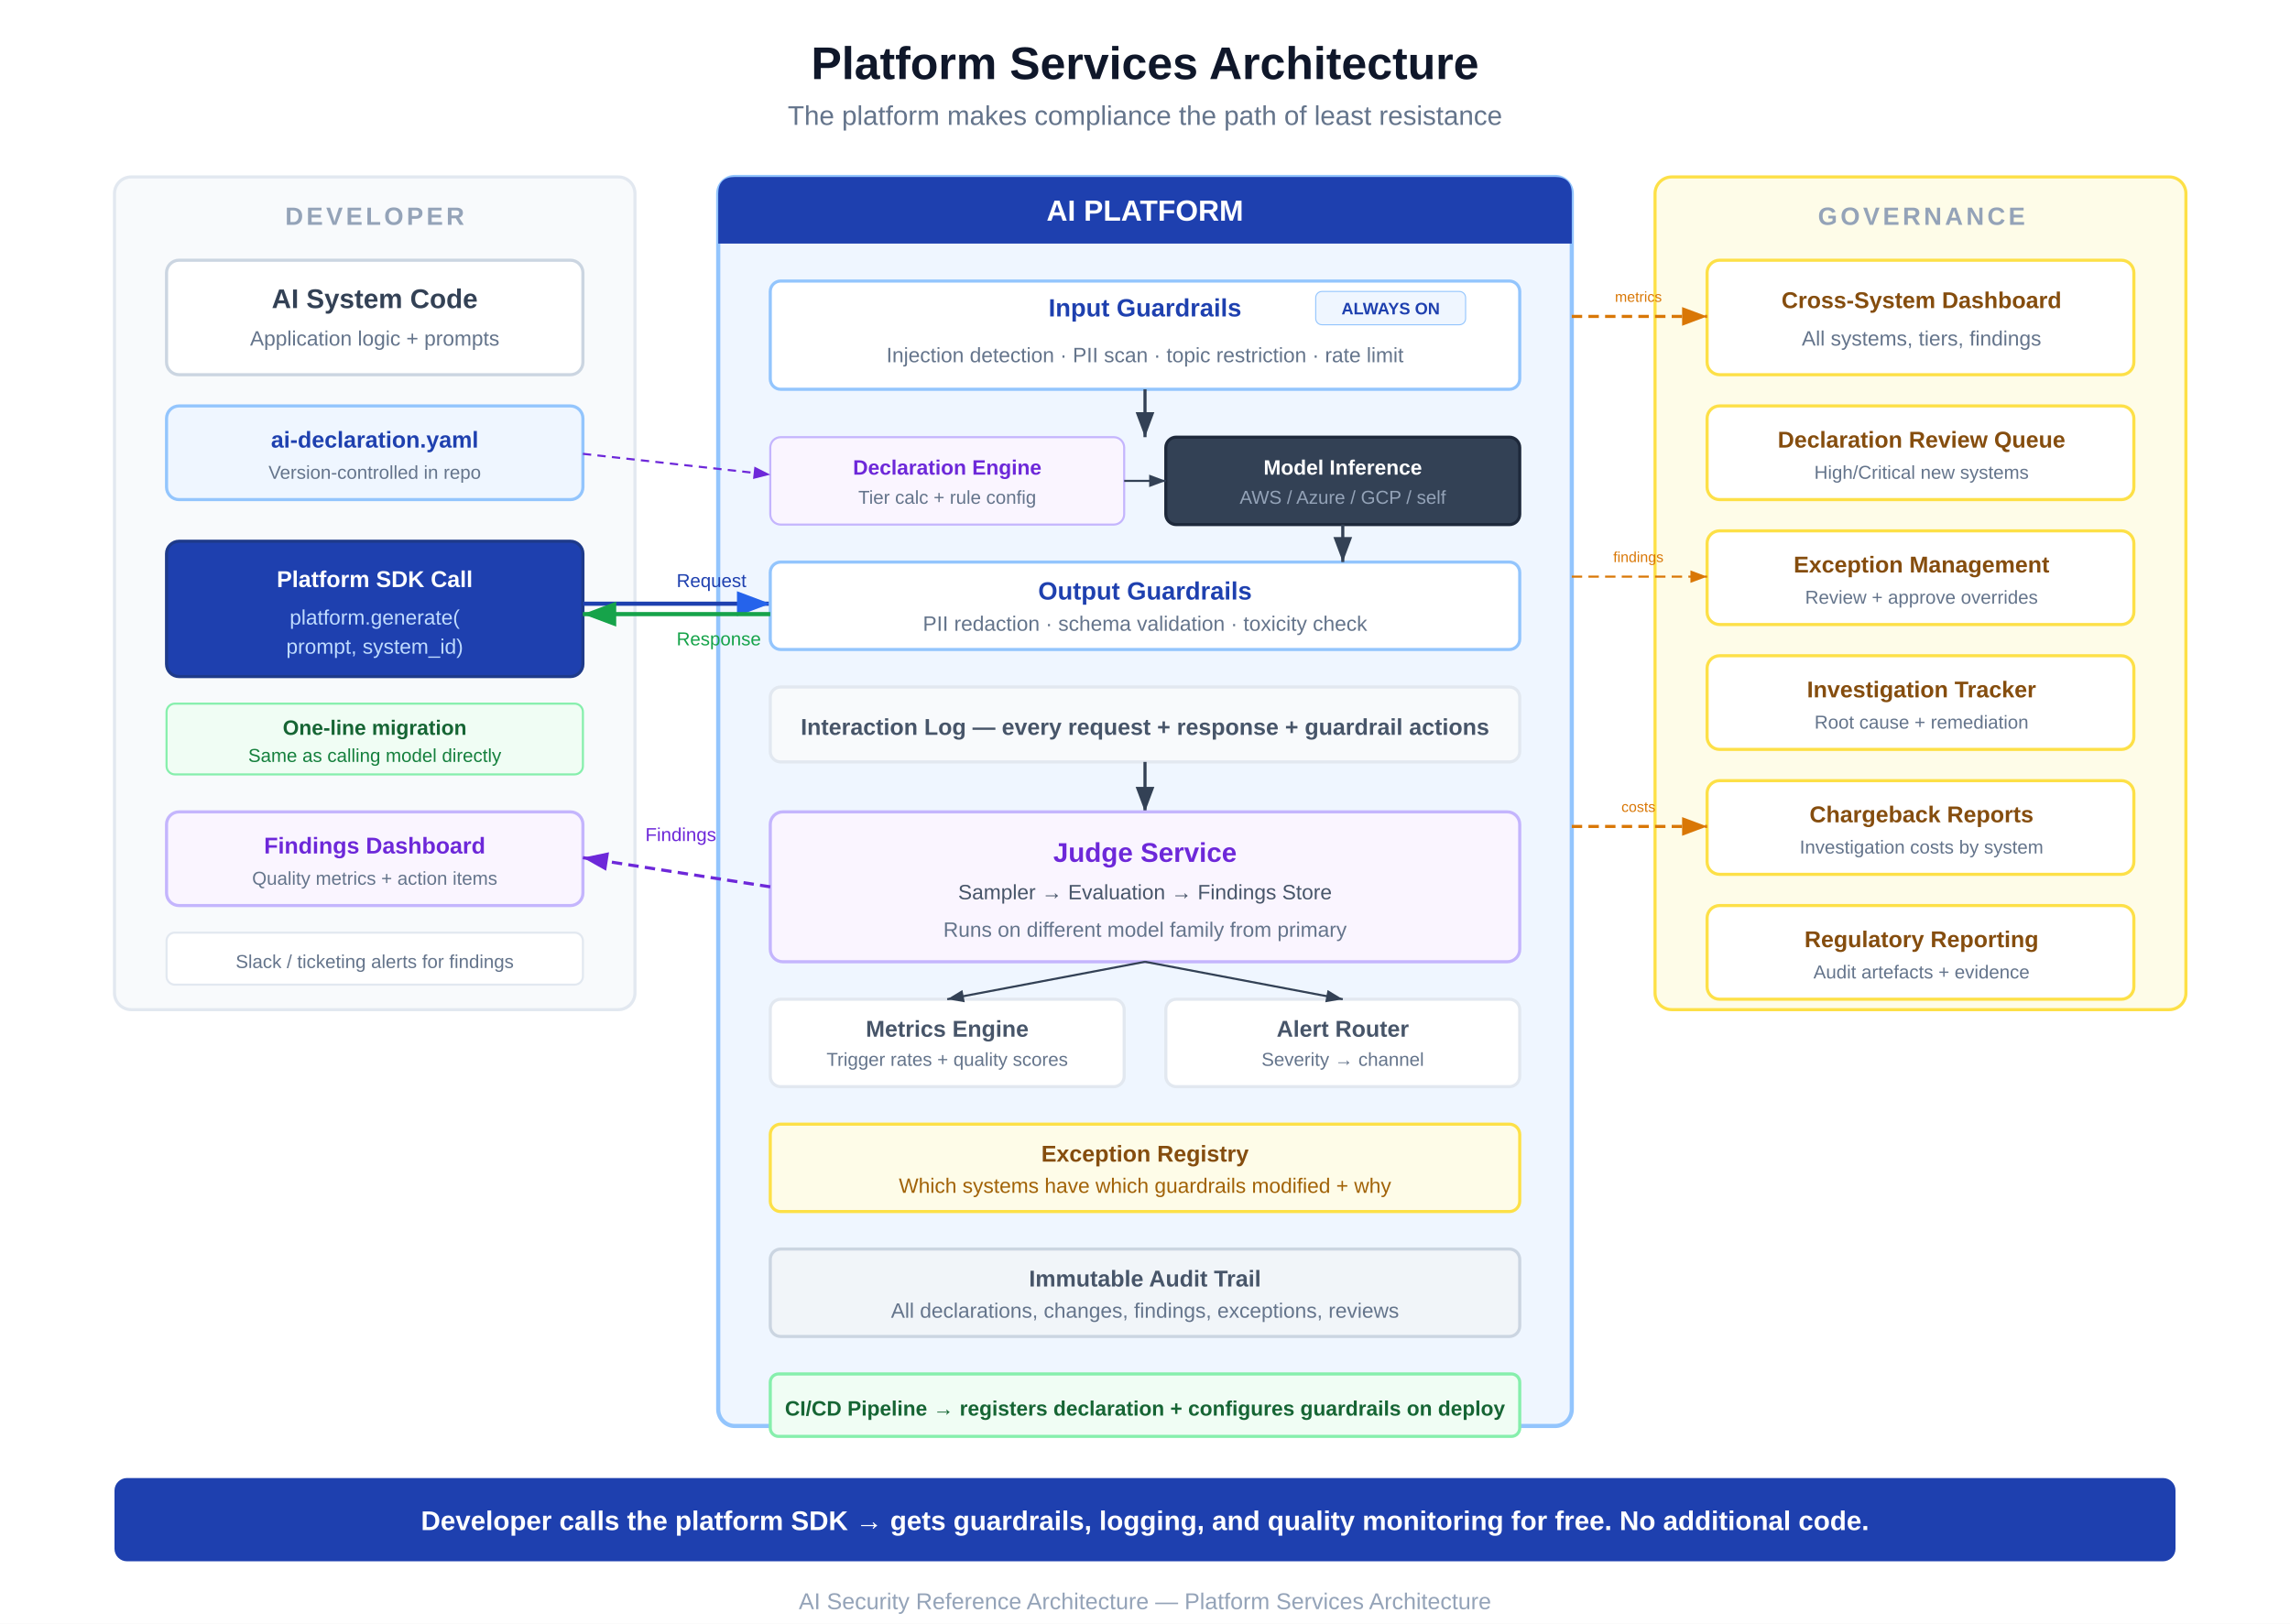
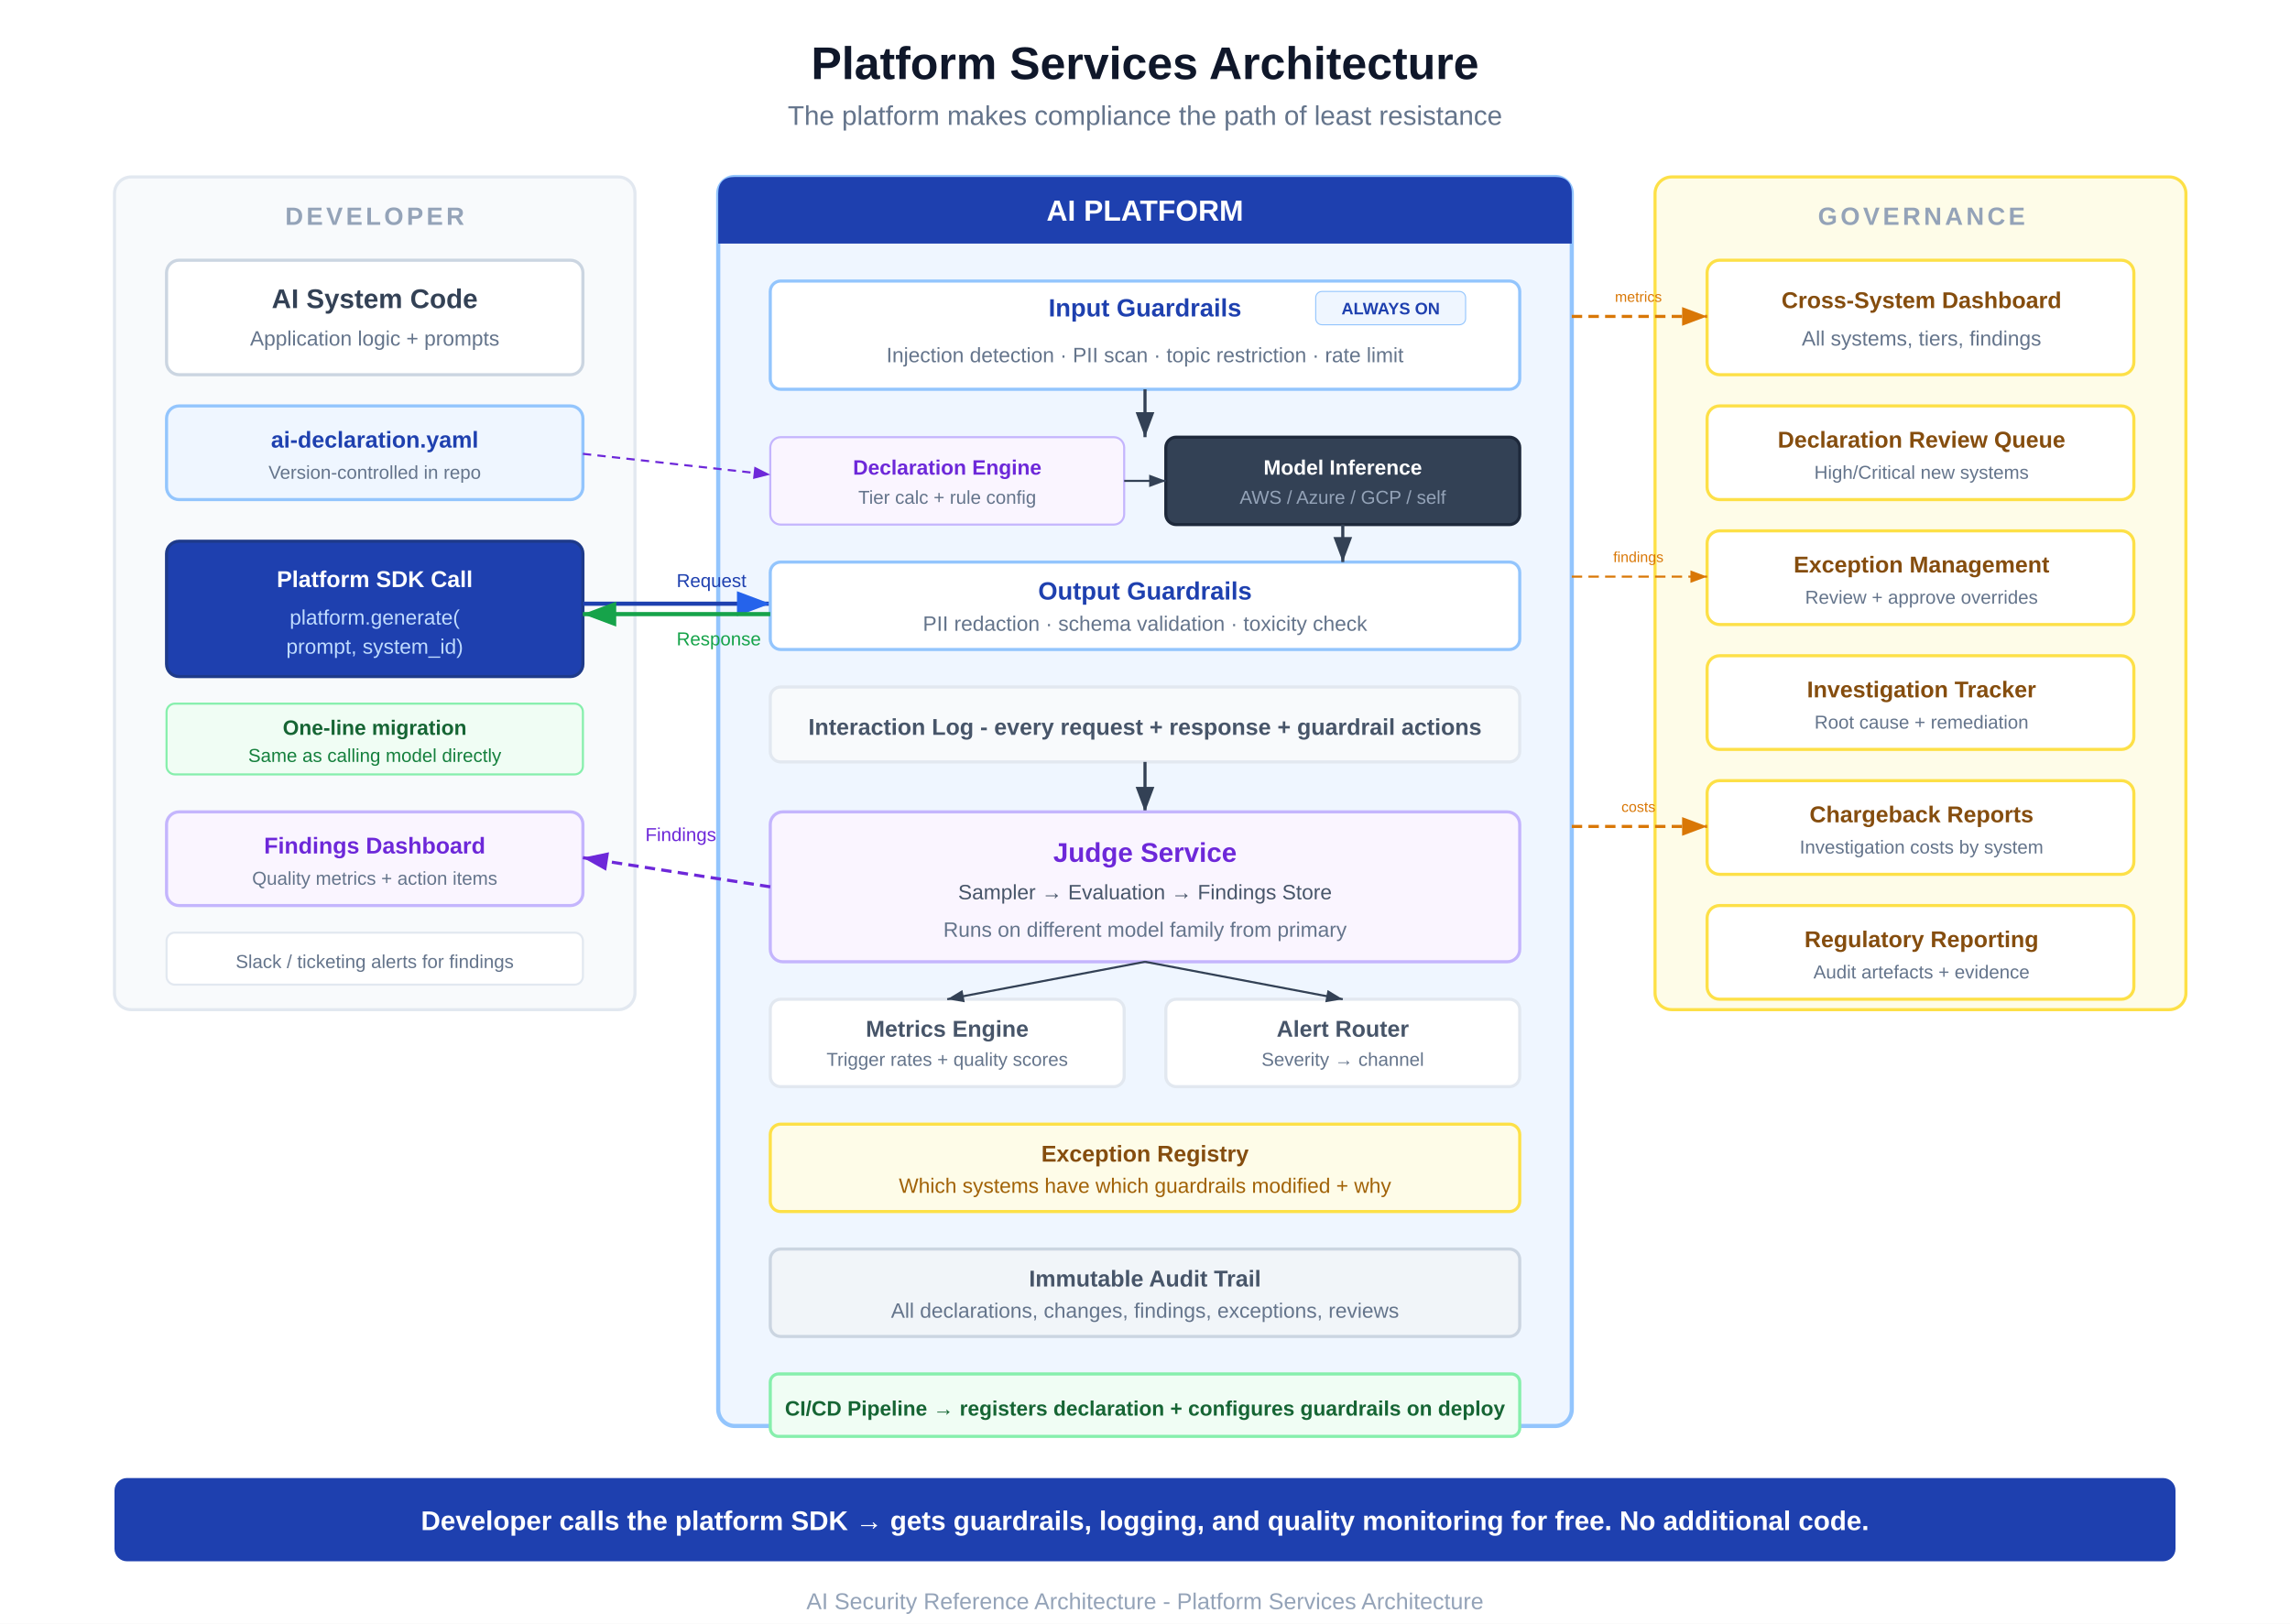
<svg xmlns="http://www.w3.org/2000/svg" width="1100" height="780" viewBox="0 0 1100 780" font-family="'Segoe UI', Arial, Helvetica, sans-serif">
  <defs>
    <marker id="arrow" markerWidth="8" markerHeight="6" refX="8" refY="3" orient="auto">
      <path d="M0,0 L8,3 L0,6 Z" fill="#334155" />
    </marker>
    <marker id="arrow-blue" markerWidth="8" markerHeight="6" refX="8" refY="3" orient="auto">
      <path d="M0,0 L8,3 L0,6 Z" fill="#2563eb" />
    </marker>
    <marker id="arrow-green" markerWidth="8" markerHeight="6" refX="8" refY="3" orient="auto">
      <path d="M0,0 L8,3 L0,6 Z" fill="#16a34a" />
    </marker>
    <marker id="arrow-purple" markerWidth="8" markerHeight="6" refX="8" refY="3" orient="auto">
      <path d="M0,0 L8,3 L0,6 Z" fill="#6d28d9" />
    </marker>
    <marker id="arrow-amber" markerWidth="8" markerHeight="6" refX="8" refY="3" orient="auto">
      <path d="M0,0 L8,3 L0,6 Z" fill="#d97706" />
    </marker>
  </defs>
  <rect width="1100" height="780" fill="#ffffff" />
  <text x="550" y="38" text-anchor="middle" font-size="22" font-weight="700" fill="#0f172a">Platform Services Architecture</text>
  <text x="550" y="60" text-anchor="middle" font-size="13" fill="#64748b">The platform makes compliance the path of least resistance</text>
  <rect x="55" y="85" width="250" height="400" rx="8" fill="#f8fafc" stroke="#e2e8f0" stroke-width="1.5" />
  <text x="180" y="108" text-anchor="middle" font-size="12" font-weight="700" fill="#94a3b8" letter-spacing="1.5">DEVELOPER</text>
  <rect x="80" y="125" width="200" height="55" rx="6" fill="#ffffff" stroke="#cbd5e1" stroke-width="1.5" />
  <text x="180" y="148" text-anchor="middle" font-size="13" font-weight="700" fill="#334155">AI System Code</text>
  <text x="180" y="166" text-anchor="middle" font-size="10" fill="#64748b">Application logic + prompts</text>
  <rect x="80" y="195" width="200" height="45" rx="6" fill="#eff6ff" stroke="#93c5fd" stroke-width="1.5" />
  <text x="180" y="215" text-anchor="middle" font-size="11" font-weight="600" fill="#1e40af">ai-declaration.yaml</text>
  <text x="180" y="230" text-anchor="middle" font-size="9" fill="#64748b">Version-controlled in repo</text>
  <rect x="80" y="260" width="200" height="65" rx="6" fill="#1e40af" stroke="#1e3a8a" stroke-width="1.5" />
  <text x="180" y="282" text-anchor="middle" font-size="11" font-weight="700" fill="#ffffff">Platform SDK Call</text>
  <text x="180" y="300" text-anchor="middle" font-size="10" fill="#bfdbfe">platform.generate(</text>
  <text x="180" y="314" text-anchor="middle" font-size="10" fill="#bfdbfe">  prompt, system_id)</text>
  <rect x="80" y="338" width="200" height="34" rx="4" fill="#f0fdf4" stroke="#86efac" stroke-width="1" />
  <text x="180" y="353" text-anchor="middle" font-size="10" font-weight="600" fill="#166534">One-line migration</text>
  <text x="180" y="366" text-anchor="middle" font-size="9" fill="#15803d">Same as calling model directly</text>
  <rect x="80" y="390" width="200" height="45" rx="6" fill="#faf5ff" stroke="#c4b5fd" stroke-width="1.5" />
  <text x="180" y="410" text-anchor="middle" font-size="11" font-weight="600" fill="#6d28d9">Findings Dashboard</text>
  <text x="180" y="425" text-anchor="middle" font-size="9" fill="#64748b">Quality metrics + action items</text>
  <rect x="80" y="448" width="200" height="25" rx="4" fill="#ffffff" stroke="#e2e8f0" stroke-width="1" />
  <text x="180" y="465" text-anchor="middle" font-size="9" fill="#64748b">Slack / ticketing alerts for findings</text>
  <rect x="345" y="85" width="410" height="600" rx="8" fill="#eff6ff" stroke="#93c5fd" stroke-width="2" />
  <path d="M353,85 L747,85 Q755,85 755,93 L755,117 L345,117 L345,93 Q345,85 353,85 Z" fill="#1e40af" />
  <text x="550" y="106" text-anchor="middle" font-size="14" font-weight="700" fill="#ffffff">AI PLATFORM</text>
  <line x1="280" y1="290" x2="370" y2="290" stroke="#1e40af" stroke-width="2" marker-end="url(#arrow-blue)" />
  <text x="325" y="282" font-size="9" fill="#1e40af">Request</text>
  <rect x="370" y="135" width="360" height="52" rx="5" fill="#ffffff" stroke="#93c5fd" stroke-width="1.5" />
  <text x="550" y="152" text-anchor="middle" font-size="12" font-weight="700" fill="#1e40af">Input Guardrails</text>
  <rect x="632" y="140" width="72" height="16" rx="3" fill="#eff6ff" stroke="#93c5fd" stroke-width="0.5" />
  <text x="668" y="151" text-anchor="middle" font-size="8" font-weight="700" fill="#1e40af">ALWAYS ON</text>
  <text x="550" y="174" text-anchor="middle" font-size="10" fill="#64748b">Injection detection · PII scan · topic restriction · rate limit</text>
  <line x1="550" y1="187" x2="550" y2="210" stroke="#334155" stroke-width="1.5" marker-end="url(#arrow)" />
  <rect x="370" y="210" width="170" height="42" rx="5" fill="#faf5ff" stroke="#c4b5fd" stroke-width="1" />
  <text x="455" y="228" text-anchor="middle" font-size="10" font-weight="600" fill="#6d28d9">Declaration Engine</text>
  <text x="455" y="242" text-anchor="middle" font-size="9" fill="#64748b">Tier calc + rule config</text>
  <line x1="280" y1="218" x2="370" y2="228" stroke="#6d28d9" stroke-width="1" stroke-dasharray="4,3" marker-end="url(#arrow-purple)" />
  <rect x="560" y="210" width="170" height="42" rx="5" fill="#334155" stroke="#1e293b" stroke-width="1.5" />
  <text x="645" y="228" text-anchor="middle" font-size="10" font-weight="700" fill="#ffffff">Model Inference</text>
  <text x="645" y="242" text-anchor="middle" font-size="9" fill="#94a3b8">AWS / Azure / GCP / self</text>
  <line x1="540" y1="231" x2="560" y2="231" stroke="#334155" stroke-width="1" marker-end="url(#arrow)" />
  <rect x="370" y="270" width="360" height="42" rx="5" fill="#ffffff" stroke="#93c5fd" stroke-width="1.5" />
  <text x="550" y="288" text-anchor="middle" font-size="12" font-weight="700" fill="#1e40af">Output Guardrails</text>
  <text x="550" y="303" text-anchor="middle" font-size="10" fill="#64748b">PII redaction · schema validation · toxicity check</text>
  <line x1="645" y1="252" x2="645" y2="270" stroke="#334155" stroke-width="1.5" marker-end="url(#arrow)" />
  <line x1="370" y1="295" x2="280" y2="295" stroke="#16a34a" stroke-width="2" marker-end="url(#arrow-green)" />
  <text x="325" y="310" font-size="9" fill="#16a34a">Response</text>
  <rect x="370" y="330" width="360" height="36" rx="5" fill="#f8fafc" stroke="#e2e8f0" stroke-width="1.5" />
-   <text x="550" y="353" text-anchor="middle" font-size="11" font-weight="600" fill="#475569">Interaction Log — every request + response + guardrail actions</text>
+   <text x="550" y="353" text-anchor="middle" font-size="11" font-weight="600" fill="#475569">Interaction Log - every request + response + guardrail actions</text>
  <line x1="550" y1="366" x2="550" y2="390" stroke="#334155" stroke-width="1.5" marker-end="url(#arrow)" />
  <rect x="370" y="390" width="360" height="72" rx="6" fill="#faf5ff" stroke="#c4b5fd" stroke-width="1.5" />
  <text x="550" y="414" text-anchor="middle" font-size="13" font-weight="700" fill="#6d28d9">Judge Service</text>
  <text x="550" y="432" text-anchor="middle" font-size="10" fill="#475569">Sampler → Evaluation → Findings Store</text>
  <text x="550" y="450" text-anchor="middle" font-size="10" fill="#64748b">Runs on different model family from primary</text>
  <line x1="370" y1="426" x2="280" y2="412" stroke="#6d28d9" stroke-width="1.5" stroke-dasharray="5,3" marker-end="url(#arrow-purple)" />
  <text x="310" y="404" font-size="9" fill="#6d28d9">Findings</text>
  <rect x="370" y="480" width="170" height="42" rx="5" fill="#ffffff" stroke="#e2e8f0" stroke-width="1.5" />
  <text x="455" y="498" text-anchor="middle" font-size="11" font-weight="600" fill="#475569">Metrics Engine</text>
  <text x="455" y="512" text-anchor="middle" font-size="9" fill="#64748b">Trigger rates + quality scores</text>
  <rect x="560" y="480" width="170" height="42" rx="5" fill="#ffffff" stroke="#e2e8f0" stroke-width="1.5" />
  <text x="645" y="498" text-anchor="middle" font-size="11" font-weight="600" fill="#475569">Alert Router</text>
  <text x="645" y="512" text-anchor="middle" font-size="9" fill="#64748b">Severity → channel</text>
  <line x1="550" y1="462" x2="455" y2="480" stroke="#334155" stroke-width="1" marker-end="url(#arrow)" />
  <line x1="550" y1="462" x2="645" y2="480" stroke="#334155" stroke-width="1" marker-end="url(#arrow)" />
  <rect x="370" y="540" width="360" height="42" rx="5" fill="#fefce8" stroke="#fde047" stroke-width="1.5" />
  <text x="550" y="558" text-anchor="middle" font-size="11" font-weight="600" fill="#854d0e">Exception Registry</text>
  <text x="550" y="573" text-anchor="middle" font-size="10" fill="#a16207">Which systems have which guardrails modified + why</text>
  <rect x="370" y="600" width="360" height="42" rx="5" fill="#f1f5f9" stroke="#cbd5e1" stroke-width="1.5" />
  <text x="550" y="618" text-anchor="middle" font-size="11" font-weight="600" fill="#475569">Immutable Audit Trail</text>
  <text x="550" y="633" text-anchor="middle" font-size="10" fill="#64748b">All declarations, changes, findings, exceptions, reviews</text>
  <rect x="370" y="660" width="360" height="30" rx="4" fill="#f0fdf4" stroke="#86efac" stroke-width="1.5" />
  <text x="550" y="680" text-anchor="middle" font-size="10" font-weight="600" fill="#166534">CI/CD Pipeline → registers declaration + configures guardrails on deploy</text>
  <rect x="795" y="85" width="255" height="400" rx="8" fill="#fefce8" stroke="#fde047" stroke-width="1.5" />
  <text x="923" y="108" text-anchor="middle" font-size="12" font-weight="700" fill="#94a3b8" letter-spacing="1.5">GOVERNANCE</text>
  <rect x="820" y="125" width="205" height="55" rx="6" fill="#ffffff" stroke="#fde047" stroke-width="1.5" />
  <text x="923" y="148" text-anchor="middle" font-size="11" font-weight="600" fill="#854d0e">Cross-System Dashboard</text>
  <text x="923" y="166" text-anchor="middle" font-size="10" fill="#64748b">All systems, tiers, findings</text>
  <rect x="820" y="195" width="205" height="45" rx="6" fill="#ffffff" stroke="#fde047" stroke-width="1.5" />
  <text x="923" y="215" text-anchor="middle" font-size="11" font-weight="600" fill="#854d0e">Declaration Review Queue</text>
  <text x="923" y="230" text-anchor="middle" font-size="9" fill="#64748b">High/Critical new systems</text>
  <rect x="820" y="255" width="205" height="45" rx="6" fill="#ffffff" stroke="#fde047" stroke-width="1.5" />
  <text x="923" y="275" text-anchor="middle" font-size="11" font-weight="600" fill="#854d0e">Exception Management</text>
  <text x="923" y="290" text-anchor="middle" font-size="9" fill="#64748b">Review + approve overrides</text>
  <rect x="820" y="315" width="205" height="45" rx="6" fill="#ffffff" stroke="#fde047" stroke-width="1.5" />
  <text x="923" y="335" text-anchor="middle" font-size="11" font-weight="600" fill="#854d0e">Investigation Tracker</text>
  <text x="923" y="350" text-anchor="middle" font-size="9" fill="#64748b">Root cause + remediation</text>
  <rect x="820" y="375" width="205" height="45" rx="6" fill="#ffffff" stroke="#fde047" stroke-width="1.5" />
  <text x="923" y="395" text-anchor="middle" font-size="11" font-weight="600" fill="#854d0e">Chargeback Reports</text>
  <text x="923" y="410" text-anchor="middle" font-size="9" fill="#64748b">Investigation costs by system</text>
  <rect x="820" y="435" width="205" height="45" rx="6" fill="#ffffff" stroke="#fde047" stroke-width="1.5" />
  <text x="923" y="455" text-anchor="middle" font-size="11" font-weight="600" fill="#854d0e">Regulatory Reporting</text>
  <text x="923" y="470" text-anchor="middle" font-size="9" fill="#64748b">Audit artefacts + evidence</text>
  <line x1="755" y1="152" x2="820" y2="152" stroke="#d97706" stroke-width="1.5" stroke-dasharray="5,3" marker-end="url(#arrow-amber)" />
  <text x="787" y="145" text-anchor="middle" font-size="7" fill="#d97706">metrics</text>
  <line x1="755" y1="397" x2="820" y2="397" stroke="#d97706" stroke-width="1.5" stroke-dasharray="5,3" marker-end="url(#arrow-amber)" />
  <text x="787" y="390" text-anchor="middle" font-size="7" fill="#d97706">costs</text>
  <line x1="755" y1="277" x2="820" y2="277" stroke="#d97706" stroke-width="1" stroke-dasharray="5,3" marker-end="url(#arrow-amber)" />
  <text x="787" y="270" text-anchor="middle" font-size="7" fill="#d97706">findings</text>
  <rect x="55" y="710" width="990" height="40" rx="6" fill="#1e40af" />
  <text x="550" y="735" text-anchor="middle" font-size="13" font-weight="700" fill="#ffffff">Developer calls the platform SDK → gets guardrails, logging, and quality monitoring for free. No additional code.</text>
-   <text x="550" y="773" text-anchor="middle" font-size="11" fill="#94a3b8">AI Security Reference Architecture — Platform Services Architecture</text>
+   <text x="550" y="773" text-anchor="middle" font-size="11" fill="#94a3b8">AI Security Reference Architecture - Platform Services Architecture</text>
</svg>
